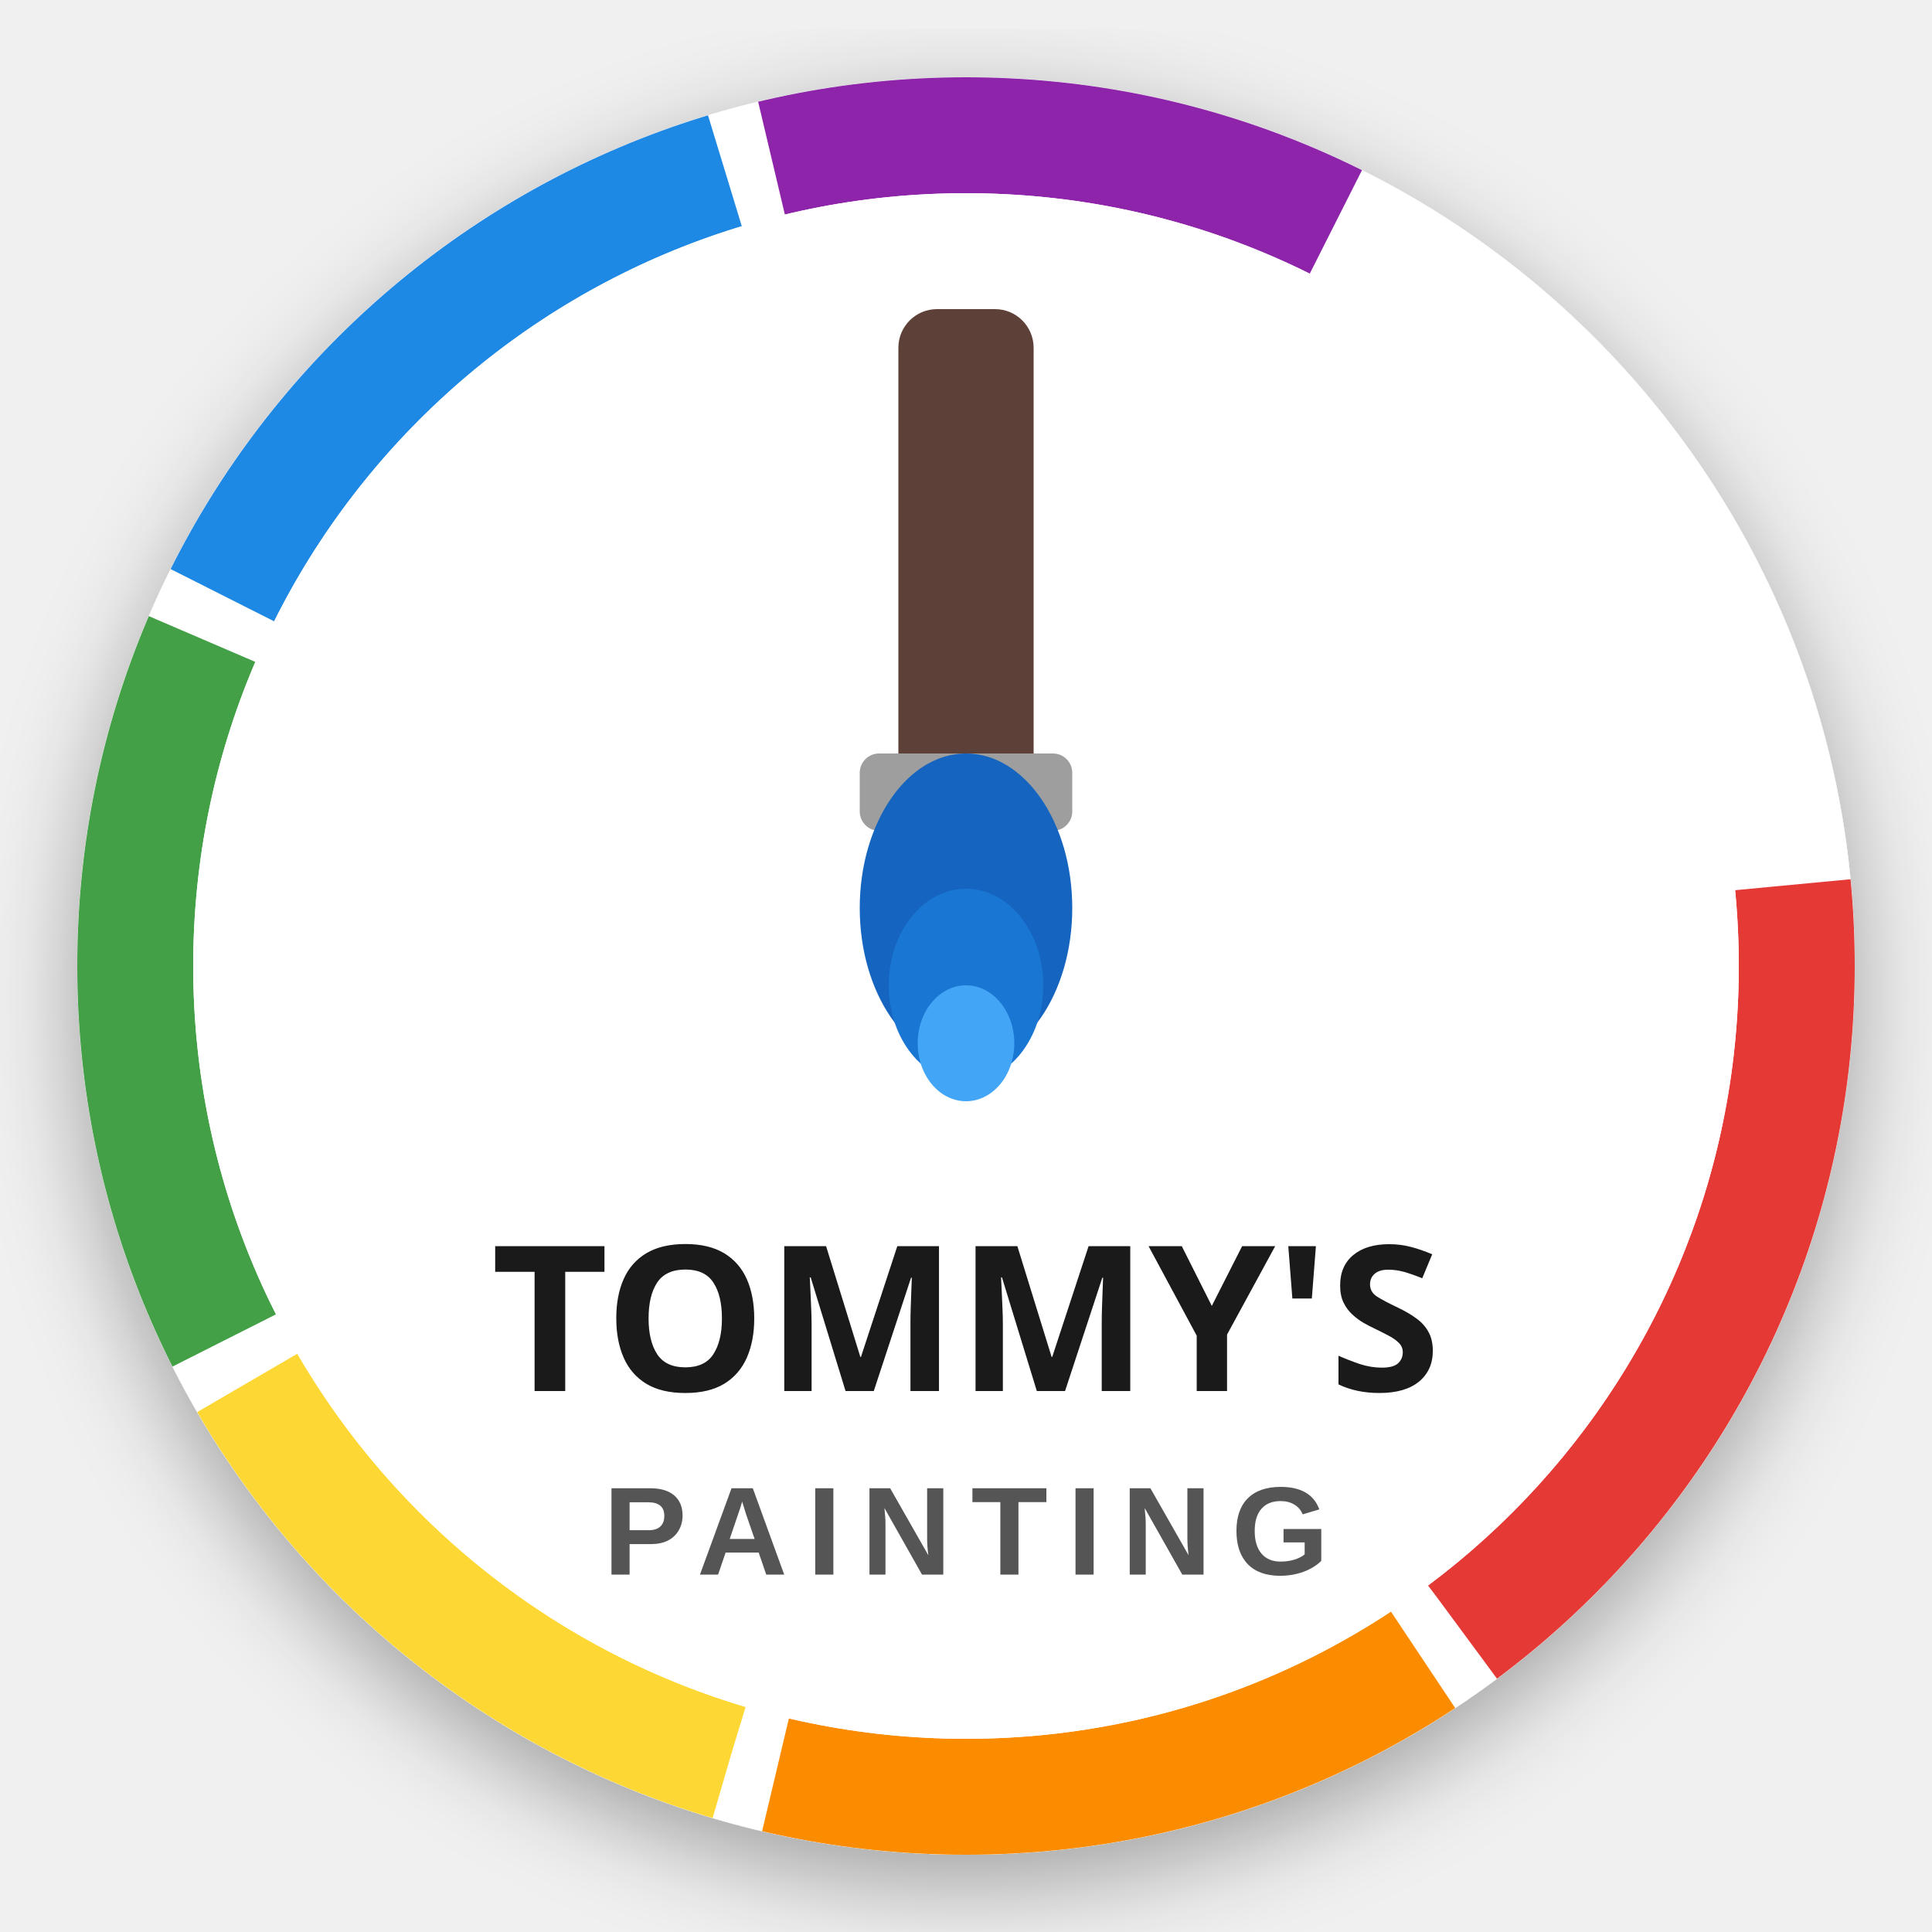
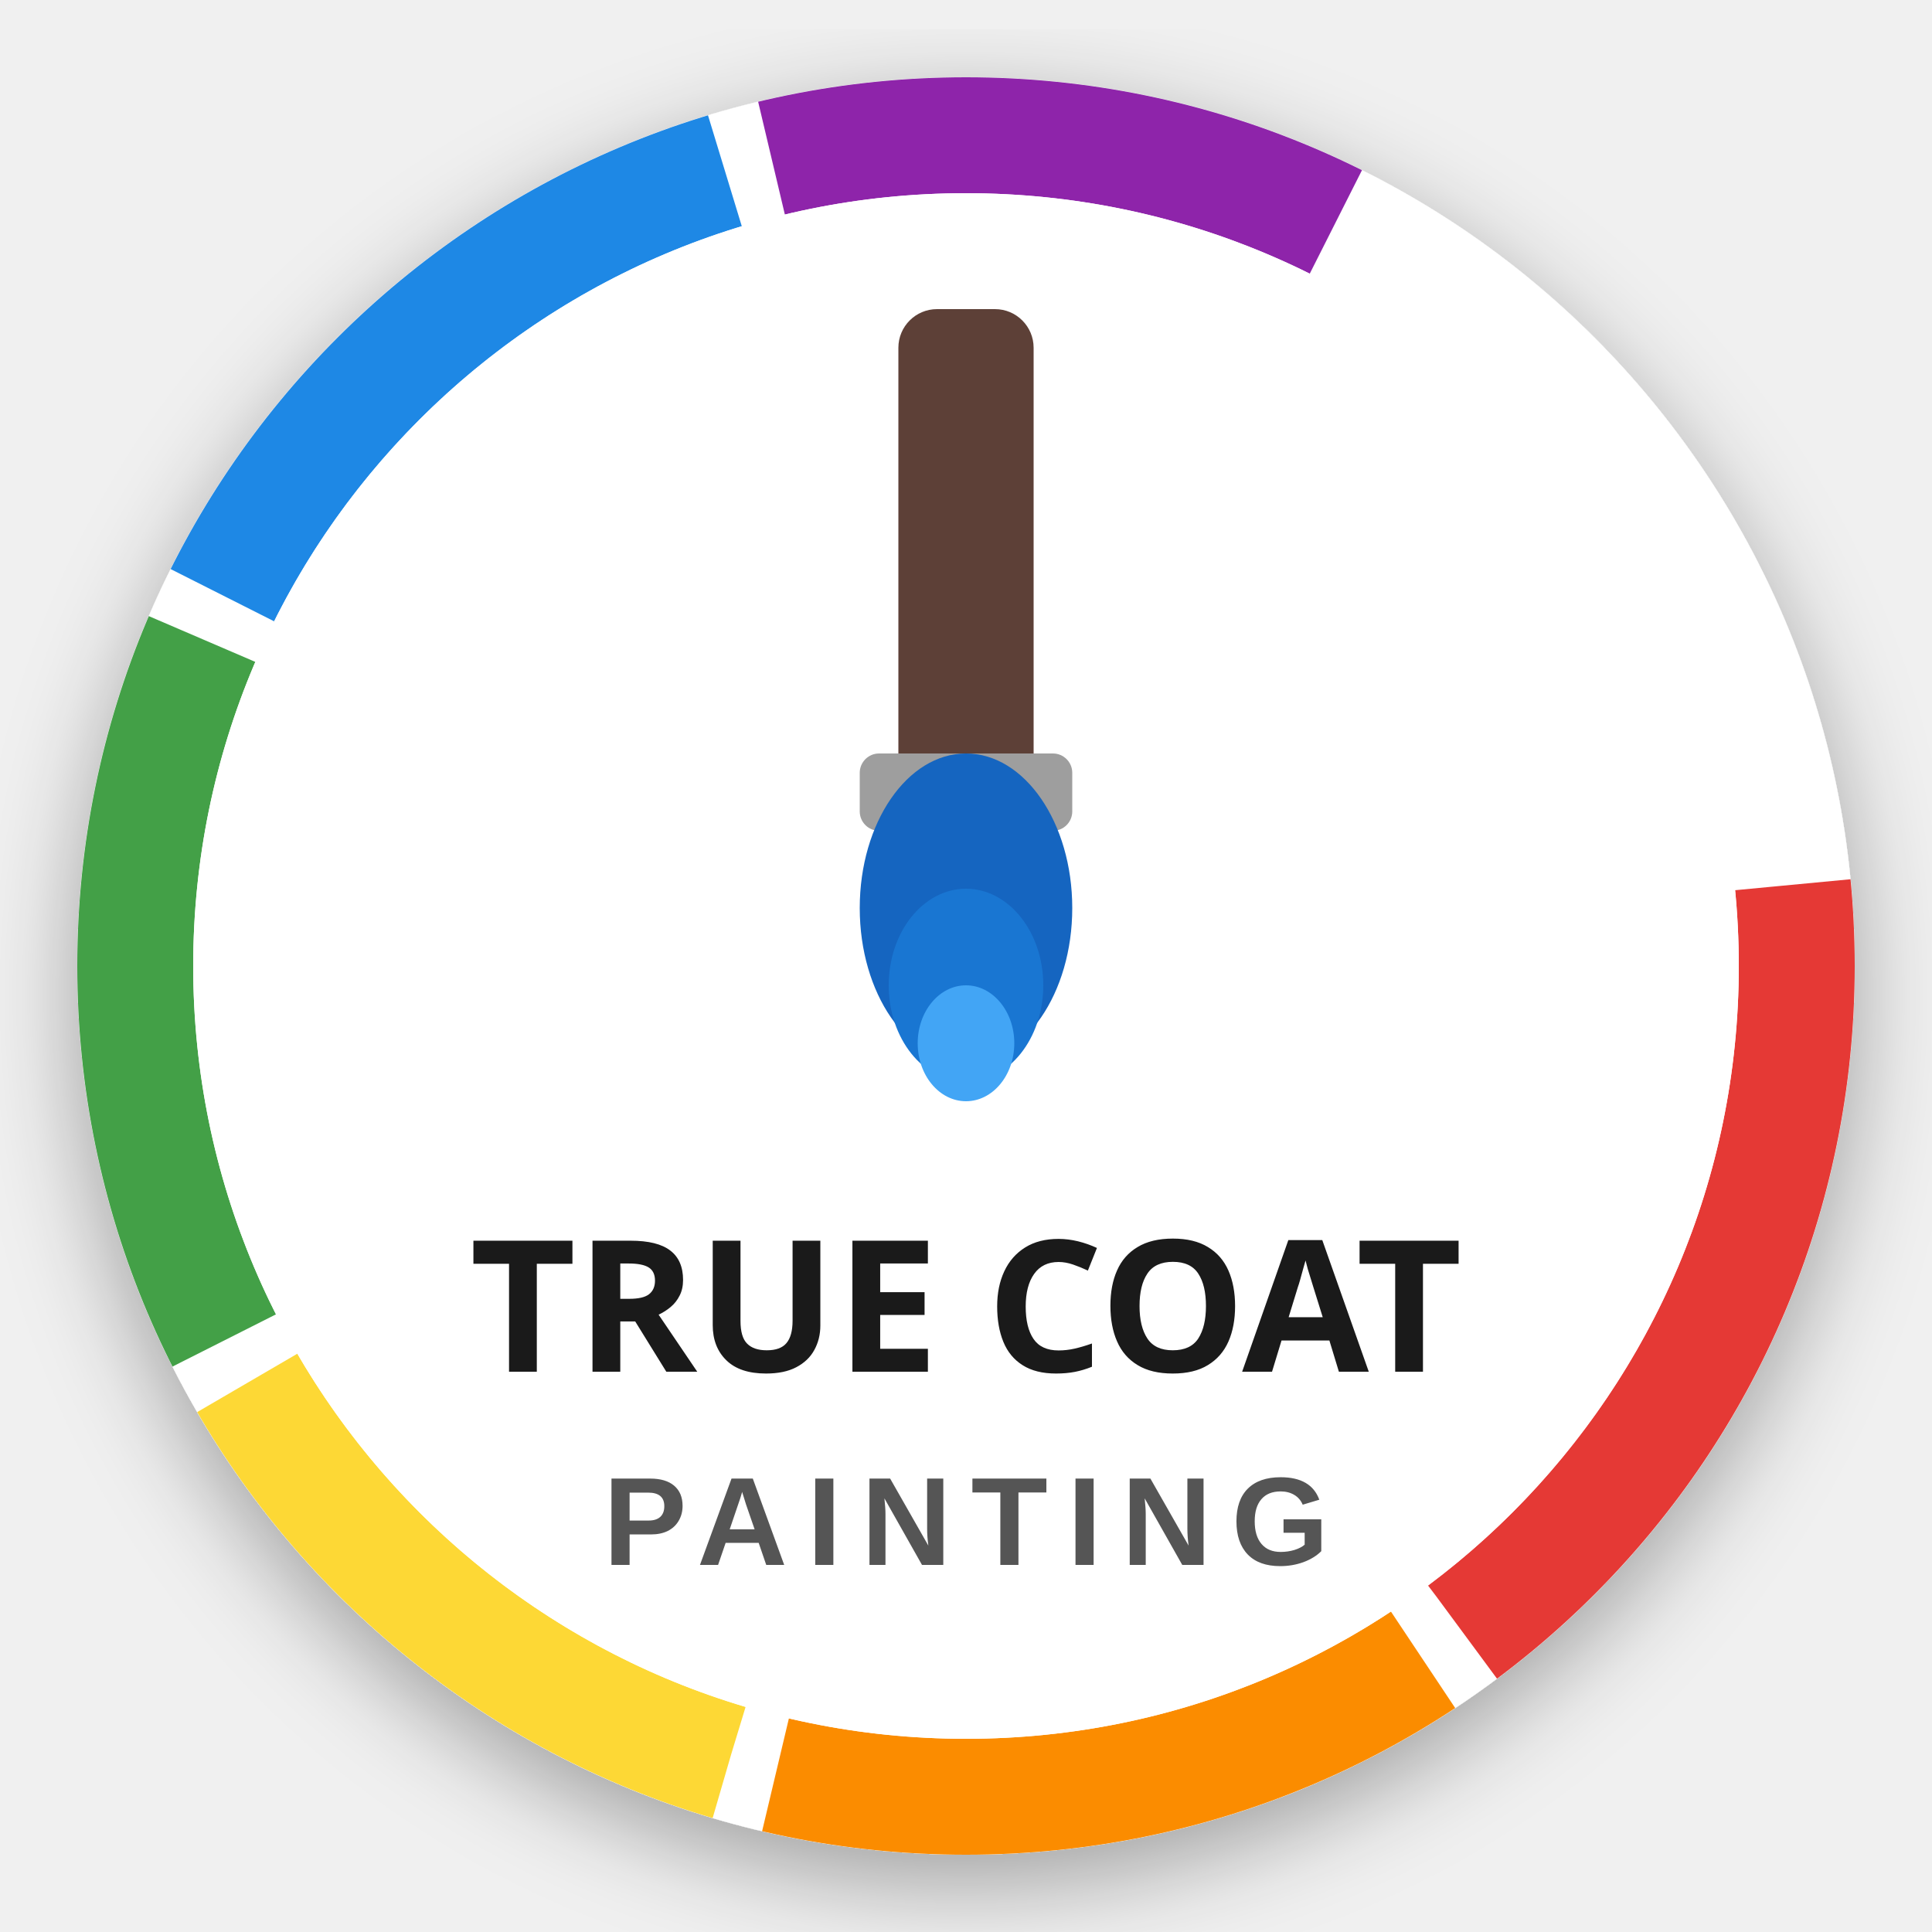
<svg xmlns="http://www.w3.org/2000/svg" viewBox="0 0 200 200" width="200" height="200">
  <defs>
    <filter id="tms">
      <feDropShadow dx="0" dy="3" stdDeviation="5" flood-color="#00000055" />
    </filter>
  </defs>
  <circle cx="100" cy="100" r="92" fill="white" filter="url(#tms)" />
  <circle cx="100" cy="100" r="86" fill="none" stroke="#E53935" stroke-width="12" stroke-dasharray="80 452" stroke-dashoffset="0" />
  <circle cx="100" cy="100" r="86" fill="none" stroke="#FB8C00" stroke-width="12" stroke-dasharray="70 452" stroke-dashoffset="-85" />
  <circle cx="100" cy="100" r="86" fill="none" stroke="#FDD835" stroke-width="12" stroke-dasharray="65 452" stroke-dashoffset="-160" />
  <circle cx="100" cy="100" r="86" fill="none" stroke="#43A047" stroke-width="12" stroke-dasharray="75 452" stroke-dashoffset="-230" />
  <circle cx="100" cy="100" r="86" fill="none" stroke="#1E88E5" stroke-width="12" stroke-dasharray="70 452" stroke-dashoffset="-310" />
  <circle cx="100" cy="100" r="86" fill="none" stroke="#8E24AA" stroke-width="12" stroke-dasharray="60 452" stroke-dashoffset="-385" />
  <circle cx="100" cy="100" r="80" fill="white" />
  <rect x="93" y="32" width="14" height="52" rx="4" fill="#5D4037" />
  <rect x="89" y="78" width="22" height="8" rx="2" fill="#9E9E9E" />
  <ellipse cx="100" cy="94" rx="11" ry="16" fill="#1565C0" />
  <ellipse cx="100" cy="102" rx="8" ry="10" fill="#1976D2" />
  <ellipse cx="100" cy="108" rx="5" ry="6" fill="#42A5F5" />
-   <text x="100" y="144" font-family="Arial Black,sans-serif" font-size="21" font-weight="900" fill="#1A1A1A" text-anchor="middle">TOMMY'S</text>
-   <text x="100" y="163" font-family="Arial,sans-serif" font-size="13" font-weight="700" fill="#555" text-anchor="middle" letter-spacing="2">PAINTING</text>
+   <text x="100" y="142" font-family="Arial Black,sans-serif" font-size="19" font-weight="900" fill="#1A1A1A" text-anchor="middle">TRUE COAT</text>
+   <text x="100" y="162" font-family="Arial,sans-serif" font-size="13" font-weight="700" fill="#555" text-anchor="middle" letter-spacing="2">PAINTING</text>
</svg>
